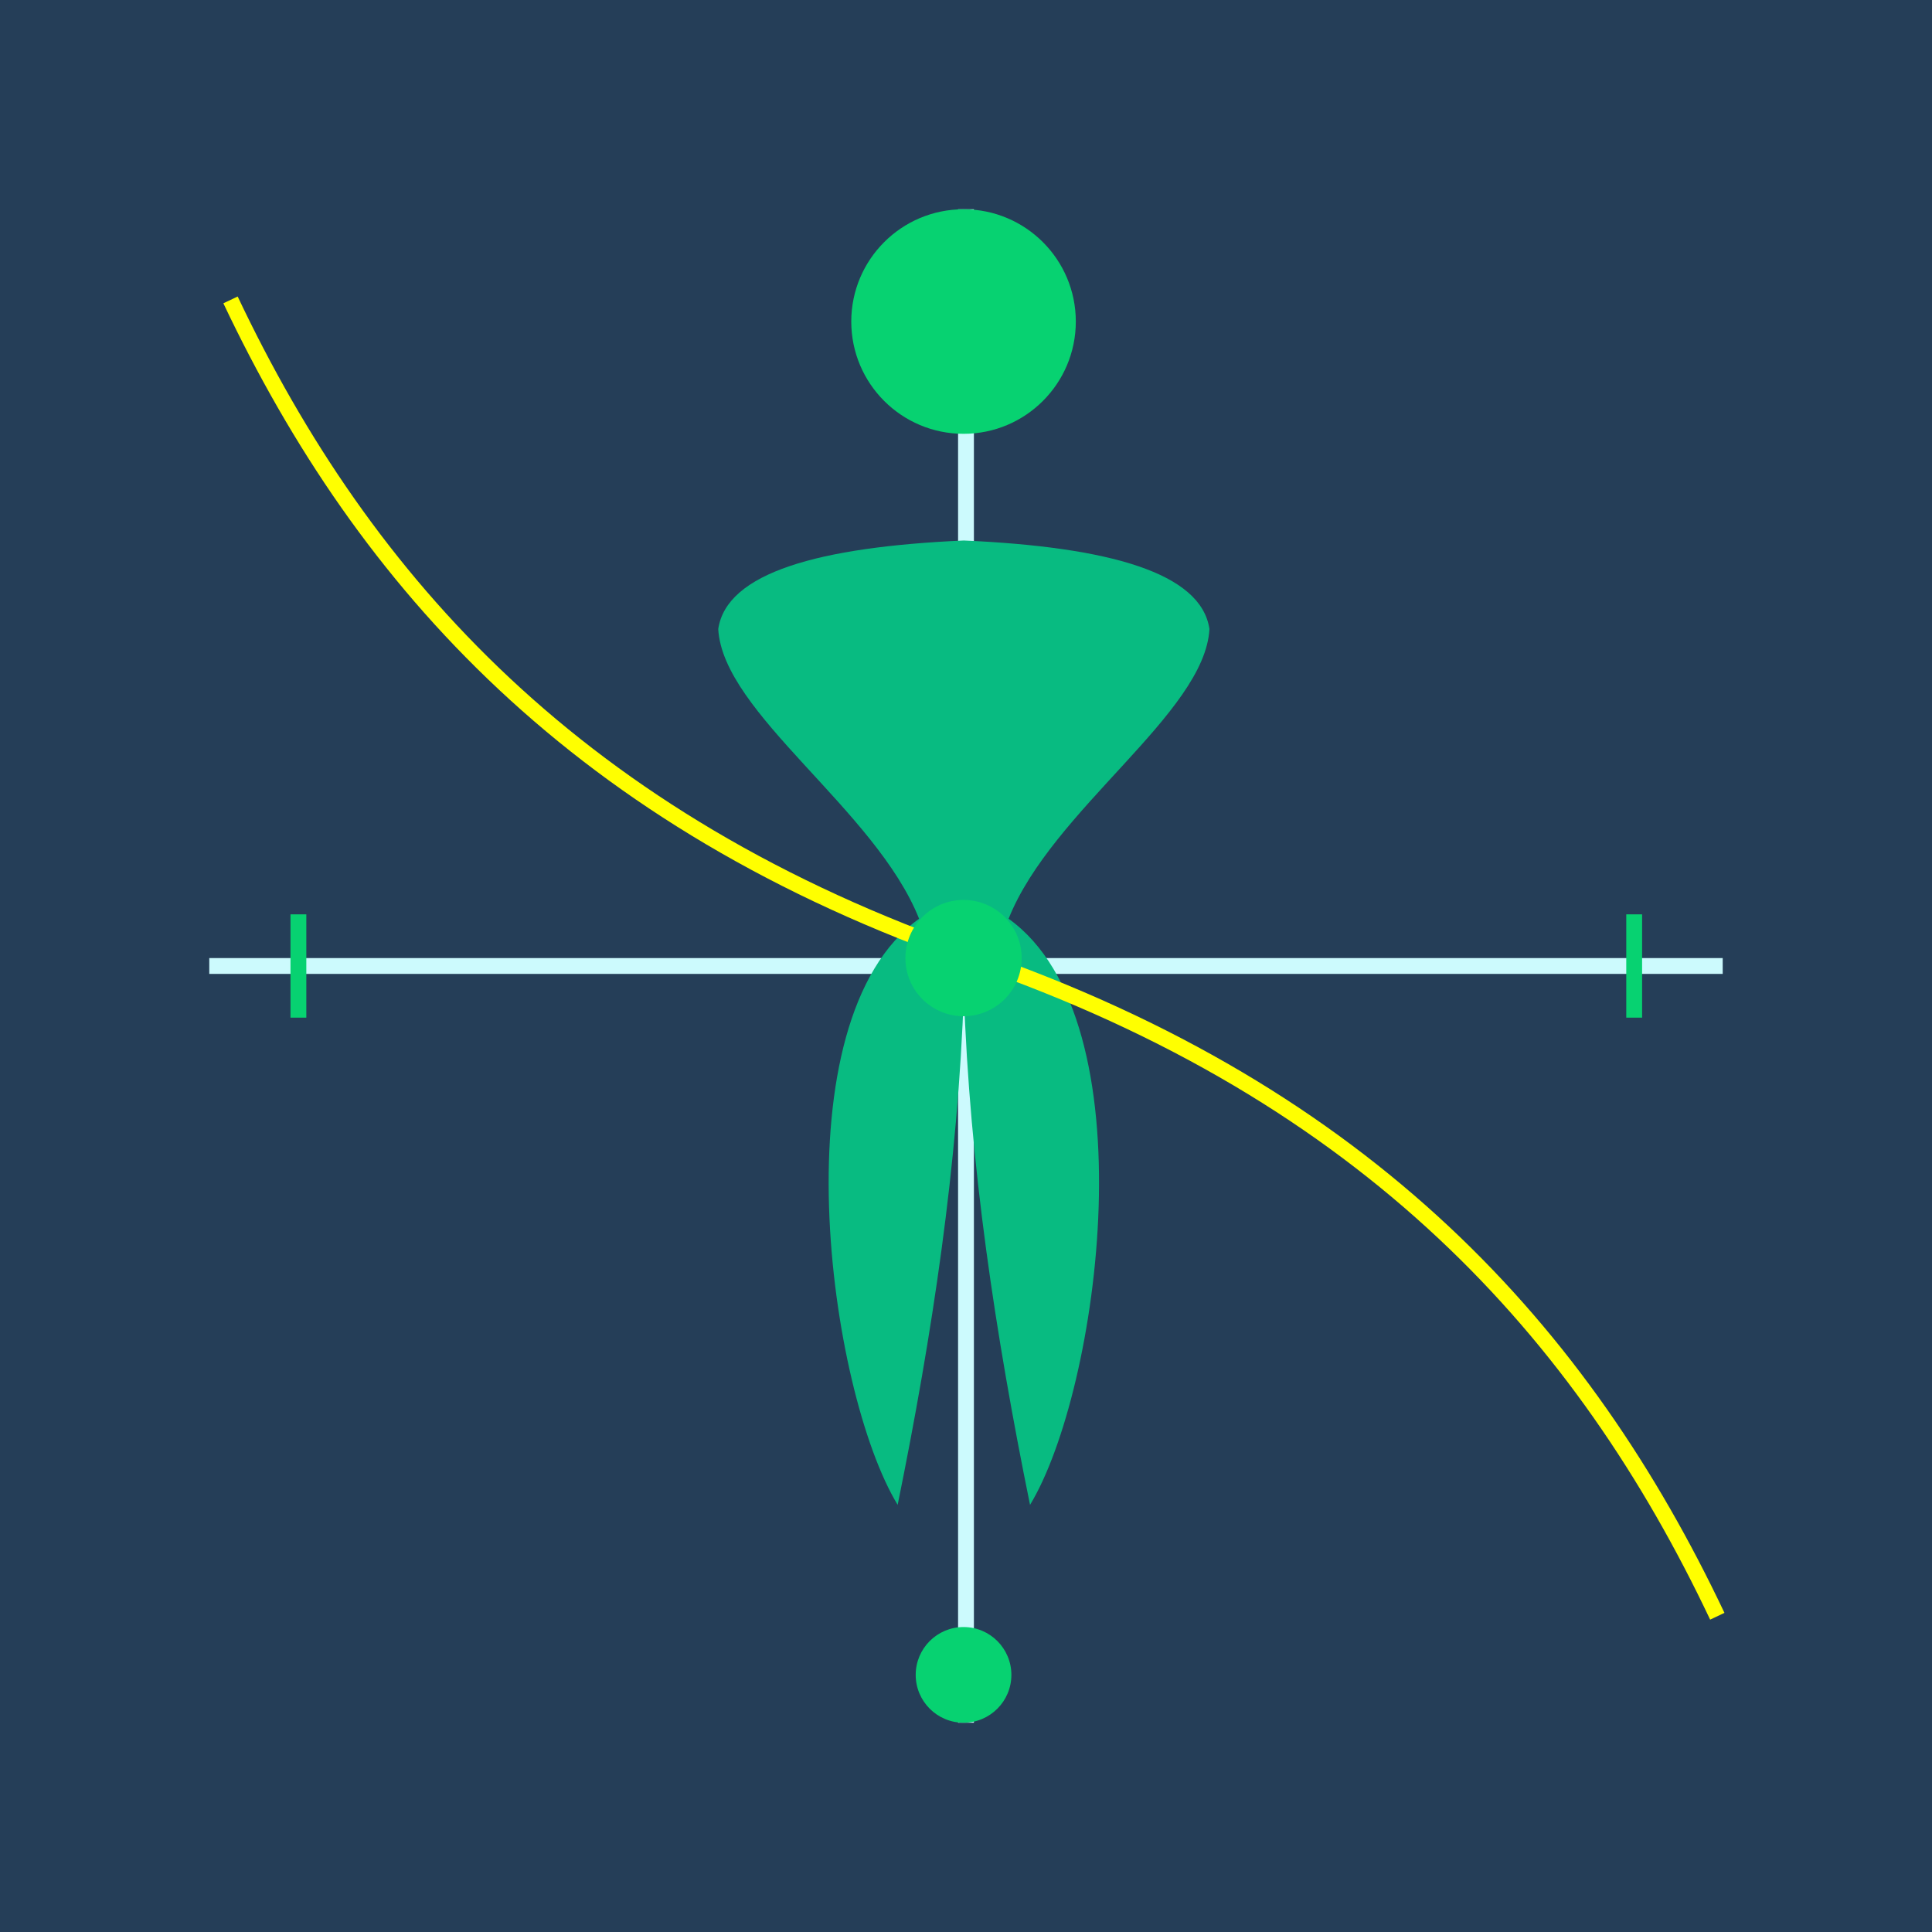
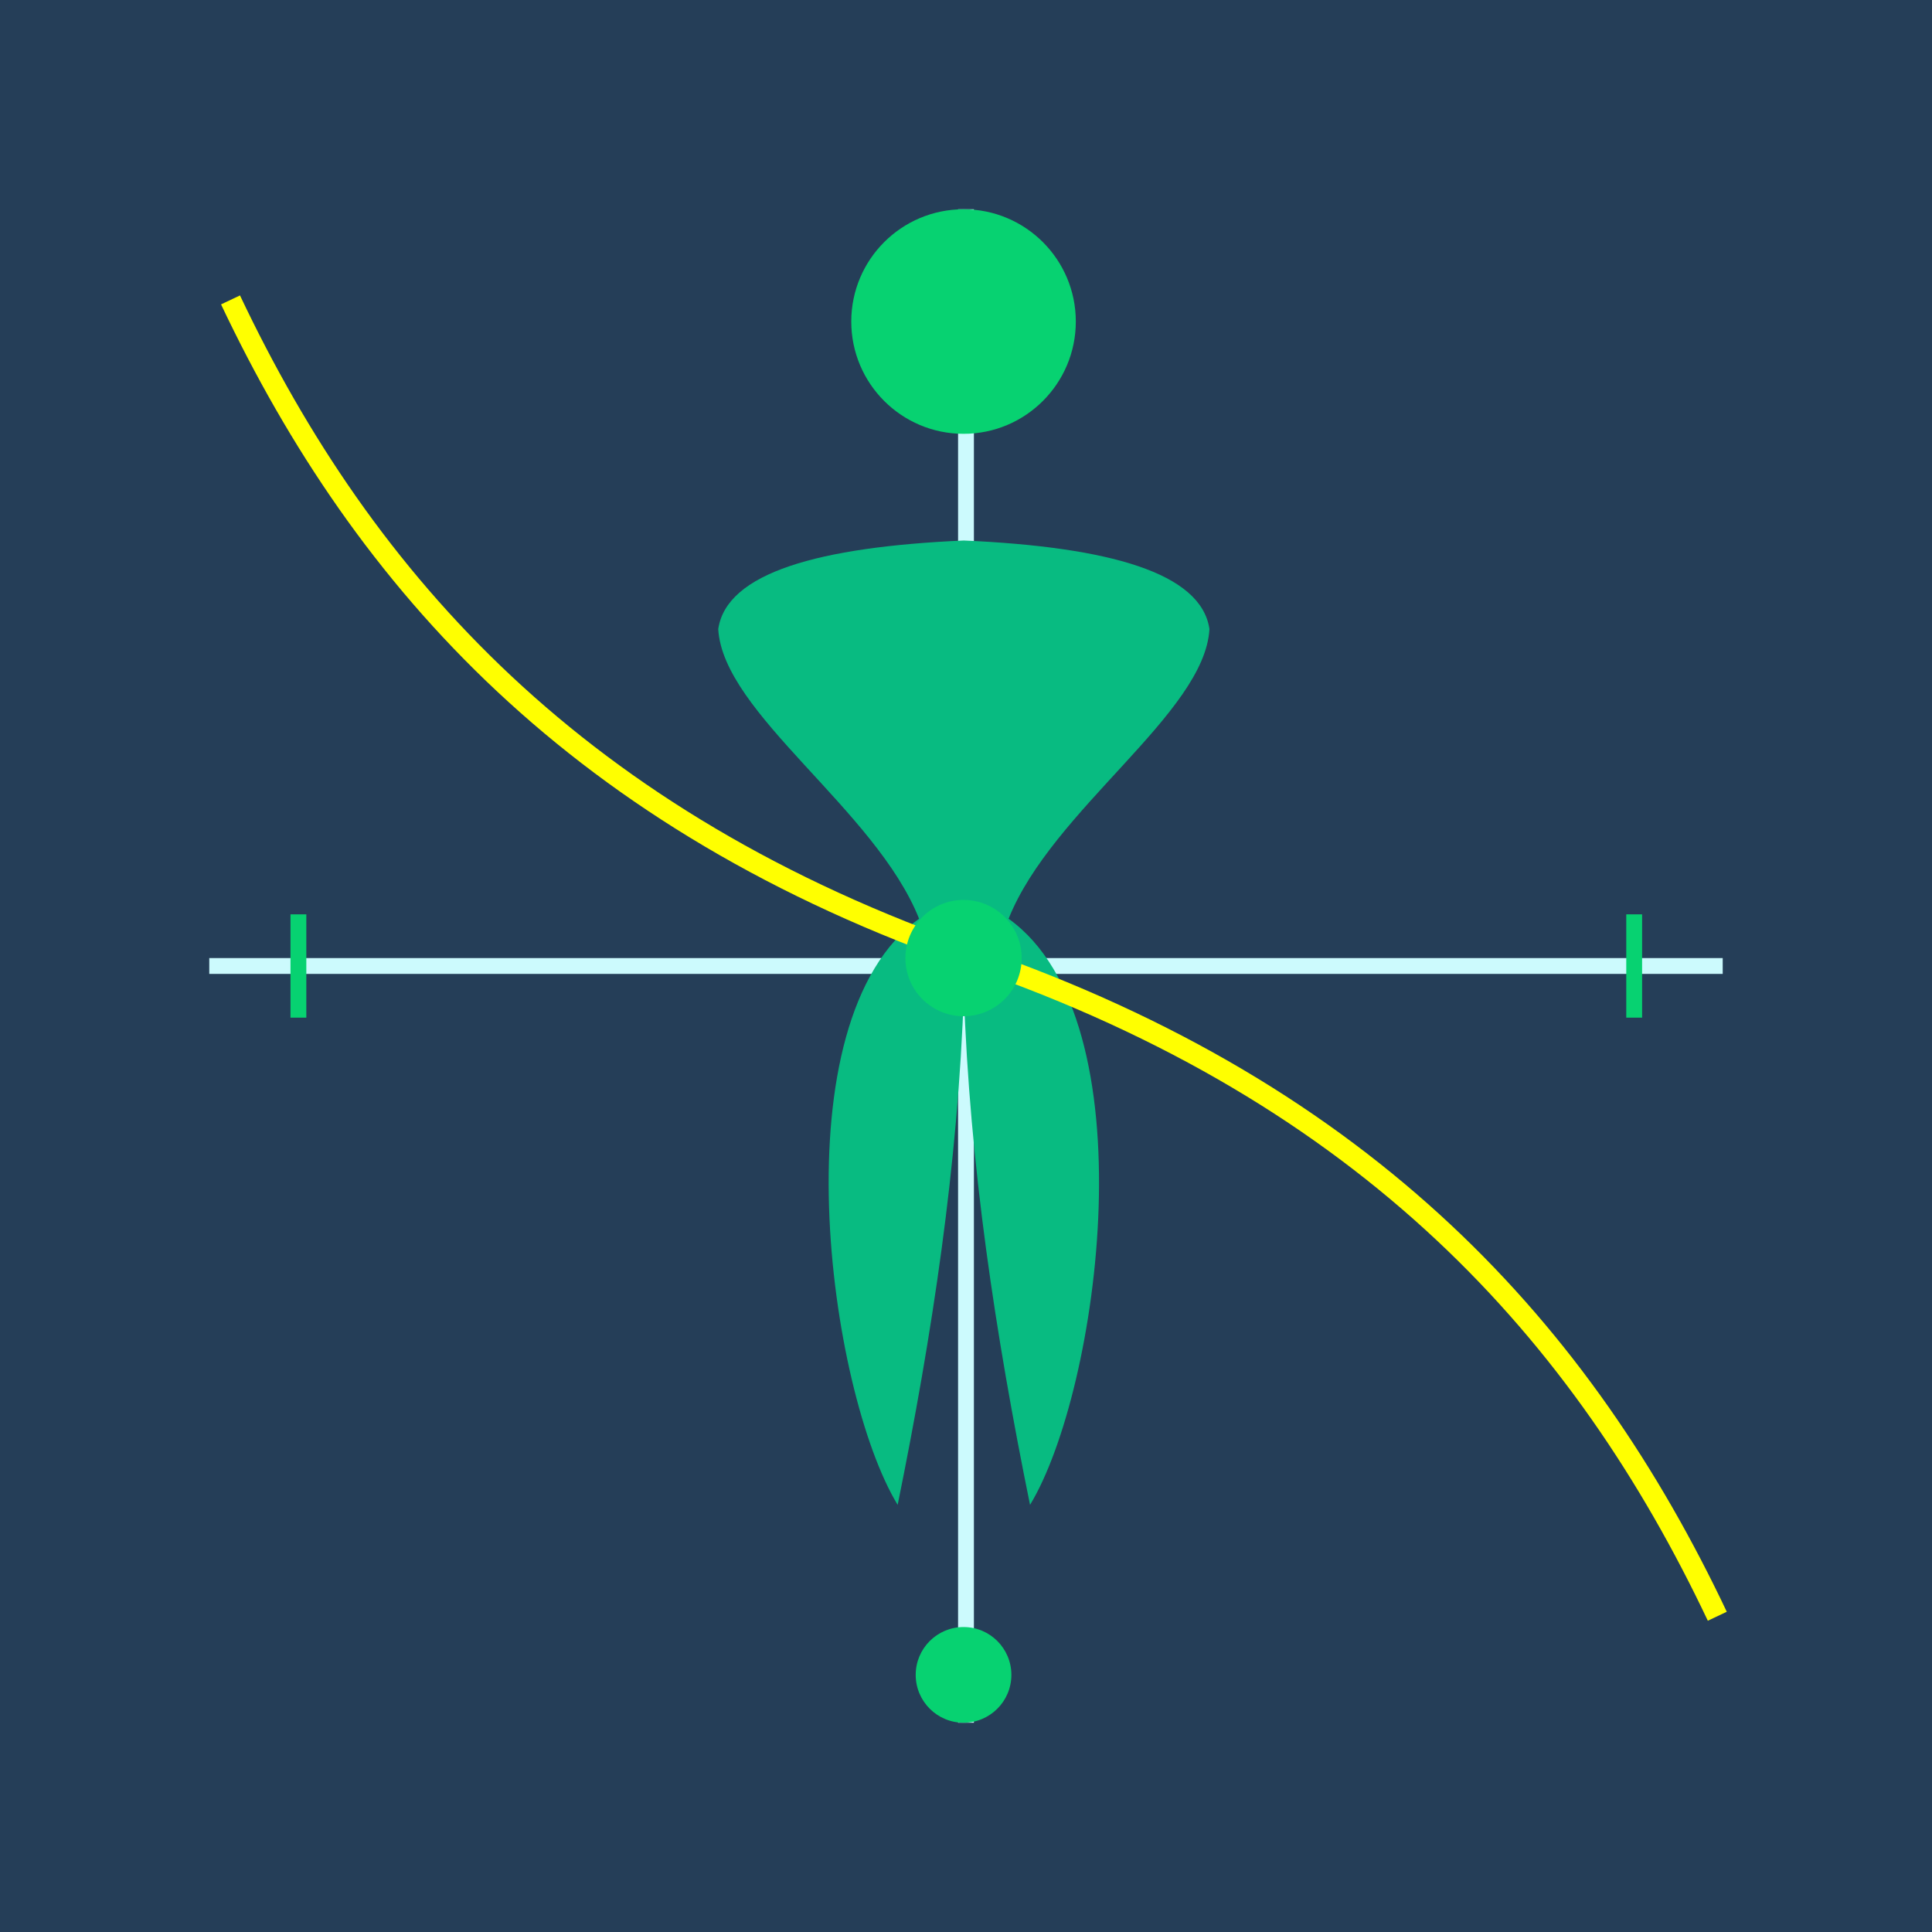
- <svg xmlns="http://www.w3.org/2000/svg" xml:space="preserve" width="46.071mm" height="46.071mm" version="1.1" style="shape-rendering:geometricPrecision; text-rendering:geometricPrecision; image-rendering:optimizeQuality; fill-rule:evenodd; clip-rule:evenodd" viewBox="0 0 1134.89 1134.89">
-   <defs>
-     <style type="text/css">
-    
-     .str0 {stroke:yellow;stroke-width:9.3;stroke-miterlimit:22.926}
-     .str1 {stroke:yellow;stroke-width:9.3;stroke-miterlimit:22.926}
-     .fil5 {fill:none}
-     .fil2 {fill:#07D271}
-     .fil3 {fill:#07D271}
-     .fil4 {fill:#08BB81}
-     .fil0 {fill:#253E58}
-     .fil1 {fill:#CCFAFD}
-    
-   </style>
-   </defs>
+ <svg xmlns="http://www.w3.org/2000/svg" xml:space="preserve" width="46.071mm" height="46.071mm" version="1.1" shape-rendering="geometricPrecision" text-rendering="geometricPrecision" image-rendering="optimizeQuality" fill-rule="evenodd" clip-rule="evenodd" viewBox="0 0 1134.89 1134.89">
  <g id="Слой_x0020_1">
-     <rect class="fil0" x="-0" y="-0" width="1134.89" height="1134.89" />
-     <g id="_2267822967424">
-       <rect class="fil1" x="122.93" y="562.79" width="889.02" height="9.3" />
-       <rect class="fil1" transform="matrix(2.00015E-14 -0.755214 0.42271 1.11953E-14 562.791 1011.95)" width="1177.18" height="22" />
-       <circle class="fil2" cx="566" cy="188.88" r="65.95" />
-       <rect class="fil3" transform="matrix(2.00015E-14 -0.0515444 0.42271 7.64094E-16 955.298 597.782)" width="1177.18" height="22" />
-       <rect class="fil3" transform="matrix(2.00015E-14 -0.0515444 0.42271 7.64094E-16 170.64 597.782)" width="1177.18" height="22" />
-       <circle class="fil2" cx="566" cy="983.85" r="28.1" />
-       <path class="fil4" d="M566.17 317.5c85.44,3.79 139.42,18.99 144.28,52.01 -2.73,49.55 -92.45,106.03 -117.98,170.18 83.54,59.75 53.31,277.18 12.59,344.3 -20.33,-99.89 -35.51,-200.06 -38.88,-300.87 -3.37,100.81 -18.56,200.98 -38.88,300.87 -40.72,-67.13 -70.95,-284.55 12.59,-344.3 -25.53,-64.15 -115.25,-120.63 -117.98,-170.18 4.86,-33.02 58.84,-48.22 144.28,-52.01z" />
+     <rect fill="#253E58" x="-0" y="-0" width="1134.89" height="1134.89" />
+     <g id="_1515332355664">
+       <rect fill="#CCFAFD" x="122.93" y="562.79" width="889.02" height="9.3" />
+       <rect fill="#CCFAFD" transform="matrix(2.00015E-14 -0.755214 0.42271 1.11953E-14 562.791 1011.95)" width="1177.18" height="22" />
+       <circle fill="#07D271" cx="566" cy="188.88" r="65.95" />
+       <rect fill="#07D271" transform="matrix(2.00015E-14 -0.0515444 0.42271 7.64094E-16 955.298 597.782)" width="1177.18" height="22" />
+       <rect fill="#07D271" transform="matrix(2.00015E-14 -0.0515444 0.42271 7.64094E-16 170.64 597.782)" width="1177.18" height="22" />
+       <circle fill="#07D271" cx="566" cy="983.85" r="28.1" />
+       <path fill="#08BB81" d="M566.17 317.5c85.44,3.79 139.42,18.99 144.28,52.01 -2.73,49.55 -92.45,106.03 -117.98,170.18 83.54,59.75 53.31,277.18 12.59,344.3 -20.33,-99.89 -35.51,-200.06 -38.88,-300.87 -3.37,100.81 -18.56,200.98 -38.88,300.87 -40.72,-67.13 -70.95,-284.55 12.59,-344.3 -25.53,-64.15 -115.25,-120.63 -117.98,-170.18 4.86,-33.02 58.84,-48.22 144.28,-52.01z" />
      <g>
-         <path class="fil5 str0" d="M572.09 562.79c-231.96,-80.27 -357.84,-220.21 -436.68,-386.62" />
+         <path fill="none" stroke="yellow" stroke-width="12.32" stroke-miterlimit="22.926" d="M572.09 562.79c-231.96,-80.27 -357.84,-220.21 -436.68,-386.62" />
      </g>
      <g>
-         <path class="fil5 str1" d="M572.09 562.79c231.97,80.27 357.84,220.21 436.68,386.62" />
+         <path fill="none" stroke="yellow" stroke-width="12.32" stroke-miterlimit="22.926" d="M572.09 562.79c231.97,80.27 357.84,220.21 436.68,386.62" />
      </g>
-       <circle class="fil3" cx="566" cy="562.79" r="34.15" />
+       <circle fill="#07D271" cx="566" cy="562.79" r="34.15" />
    </g>
  </g>
</svg>
